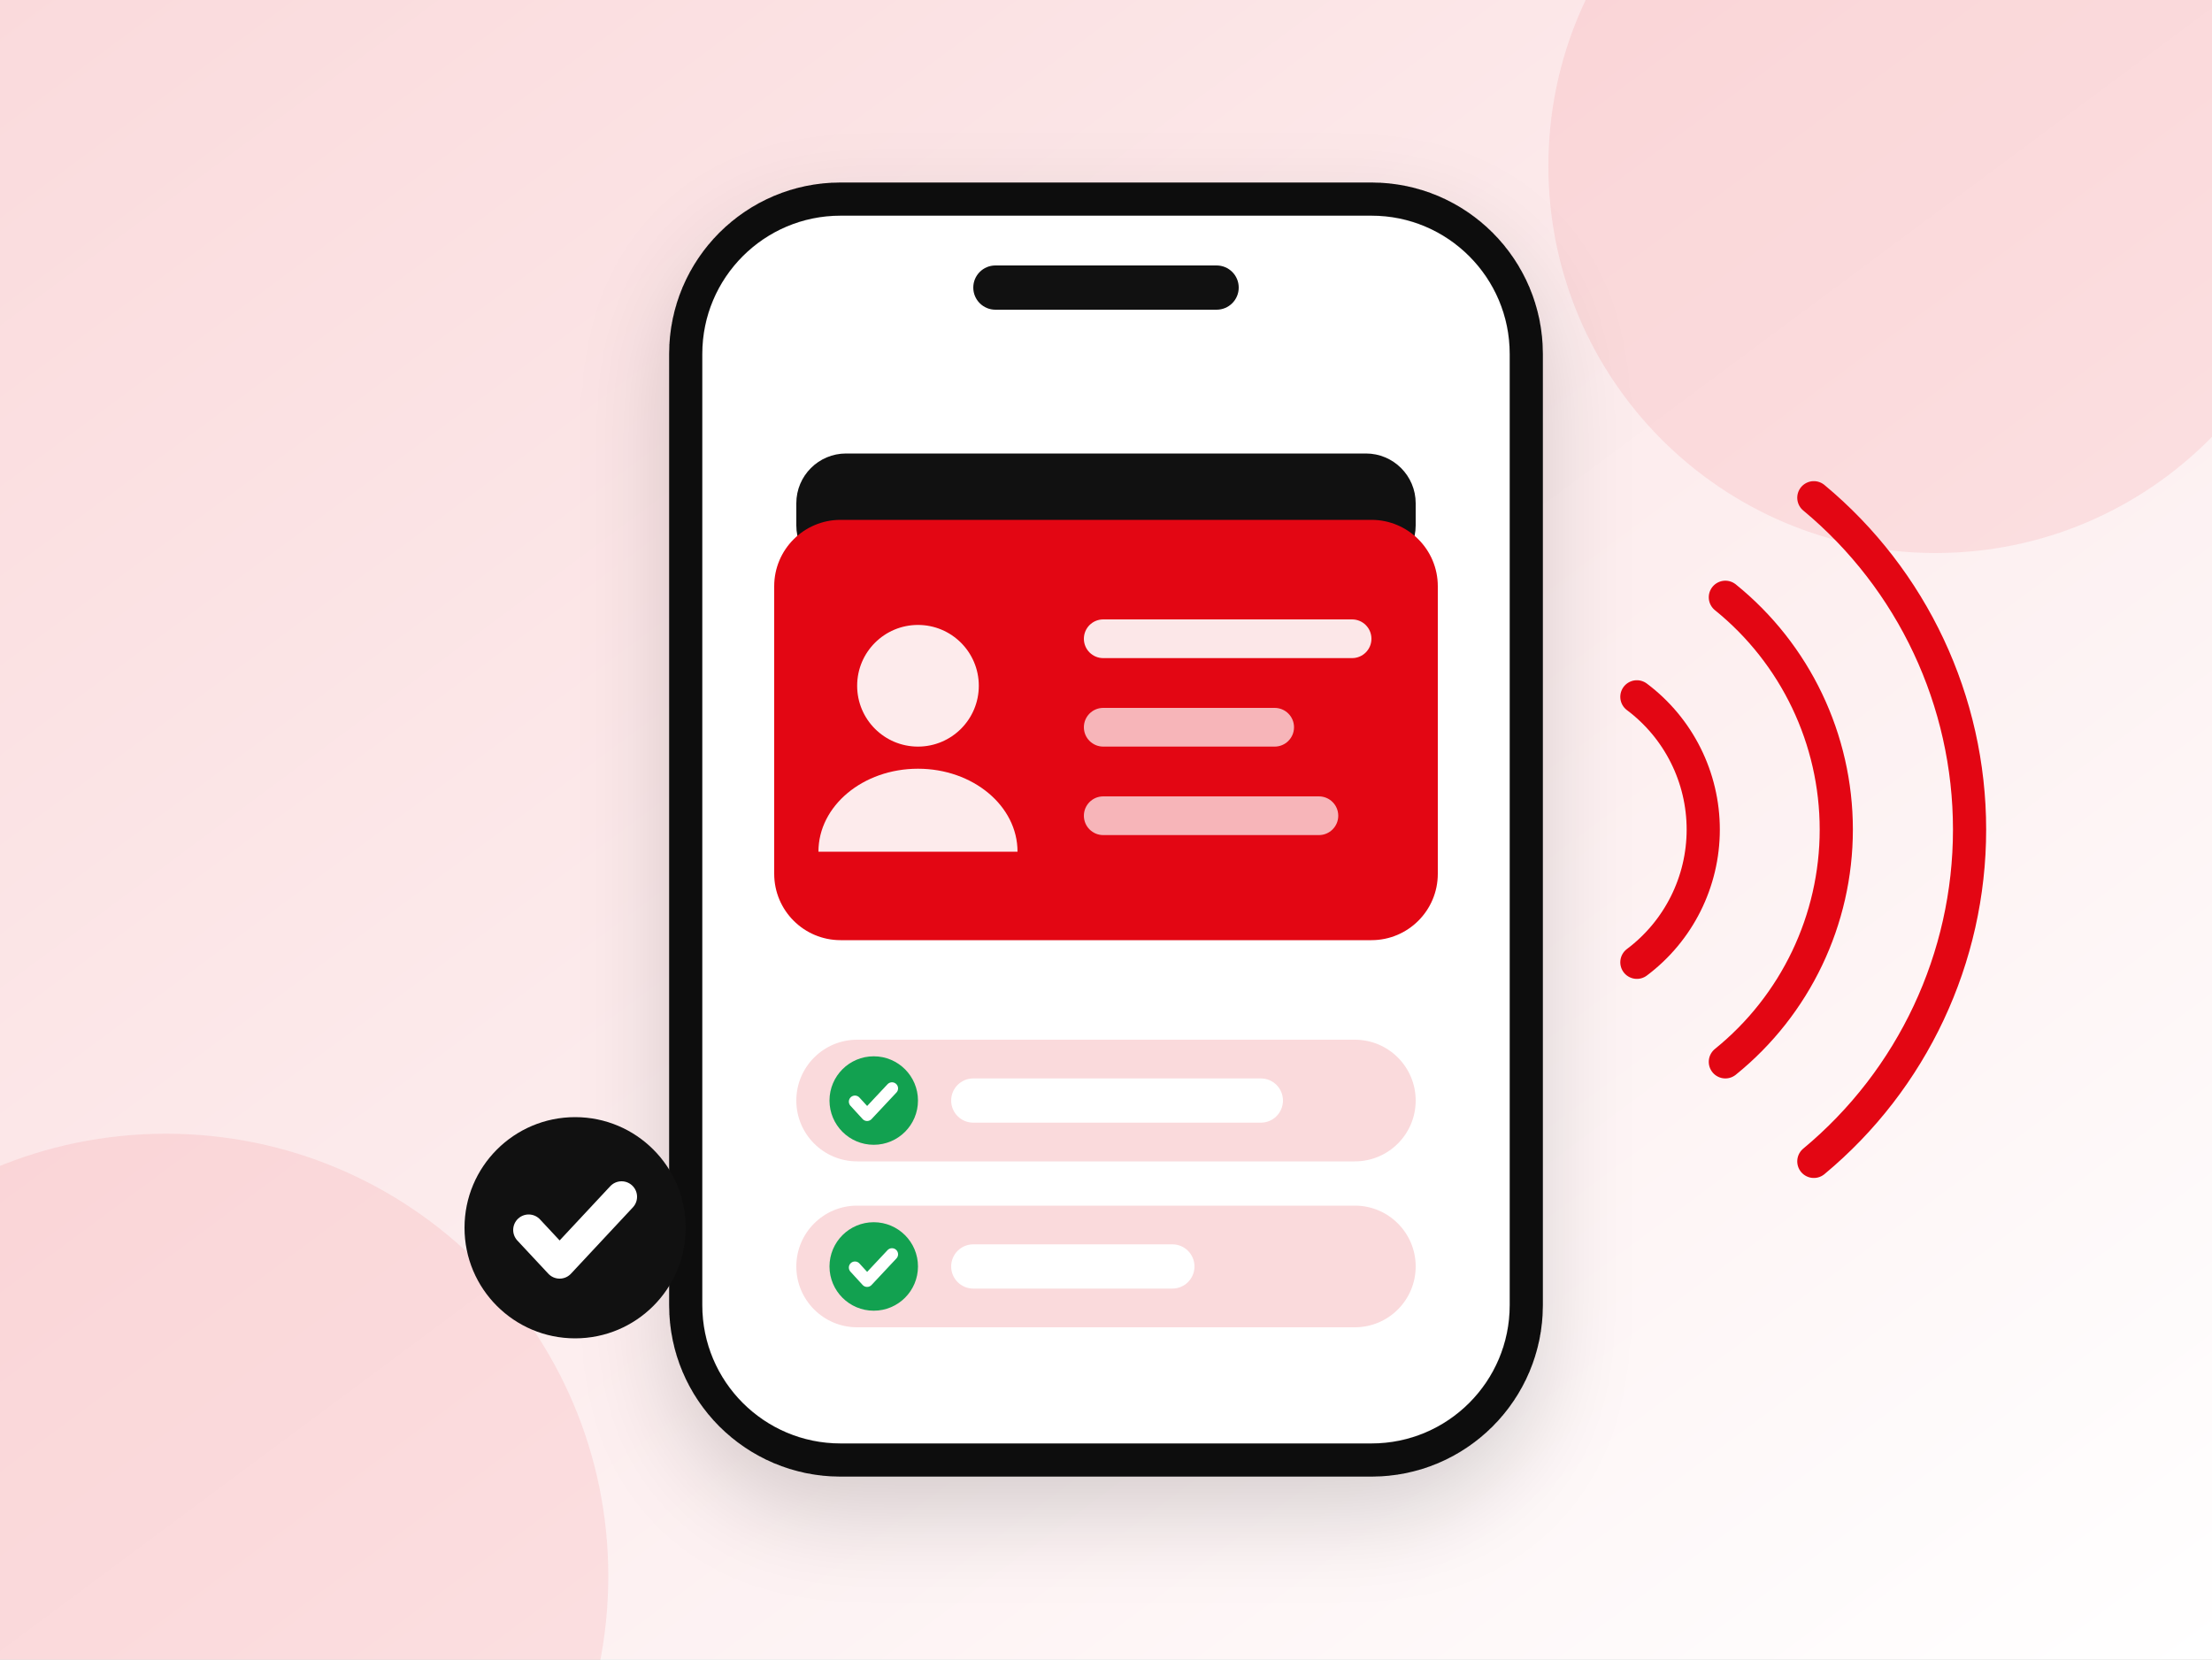
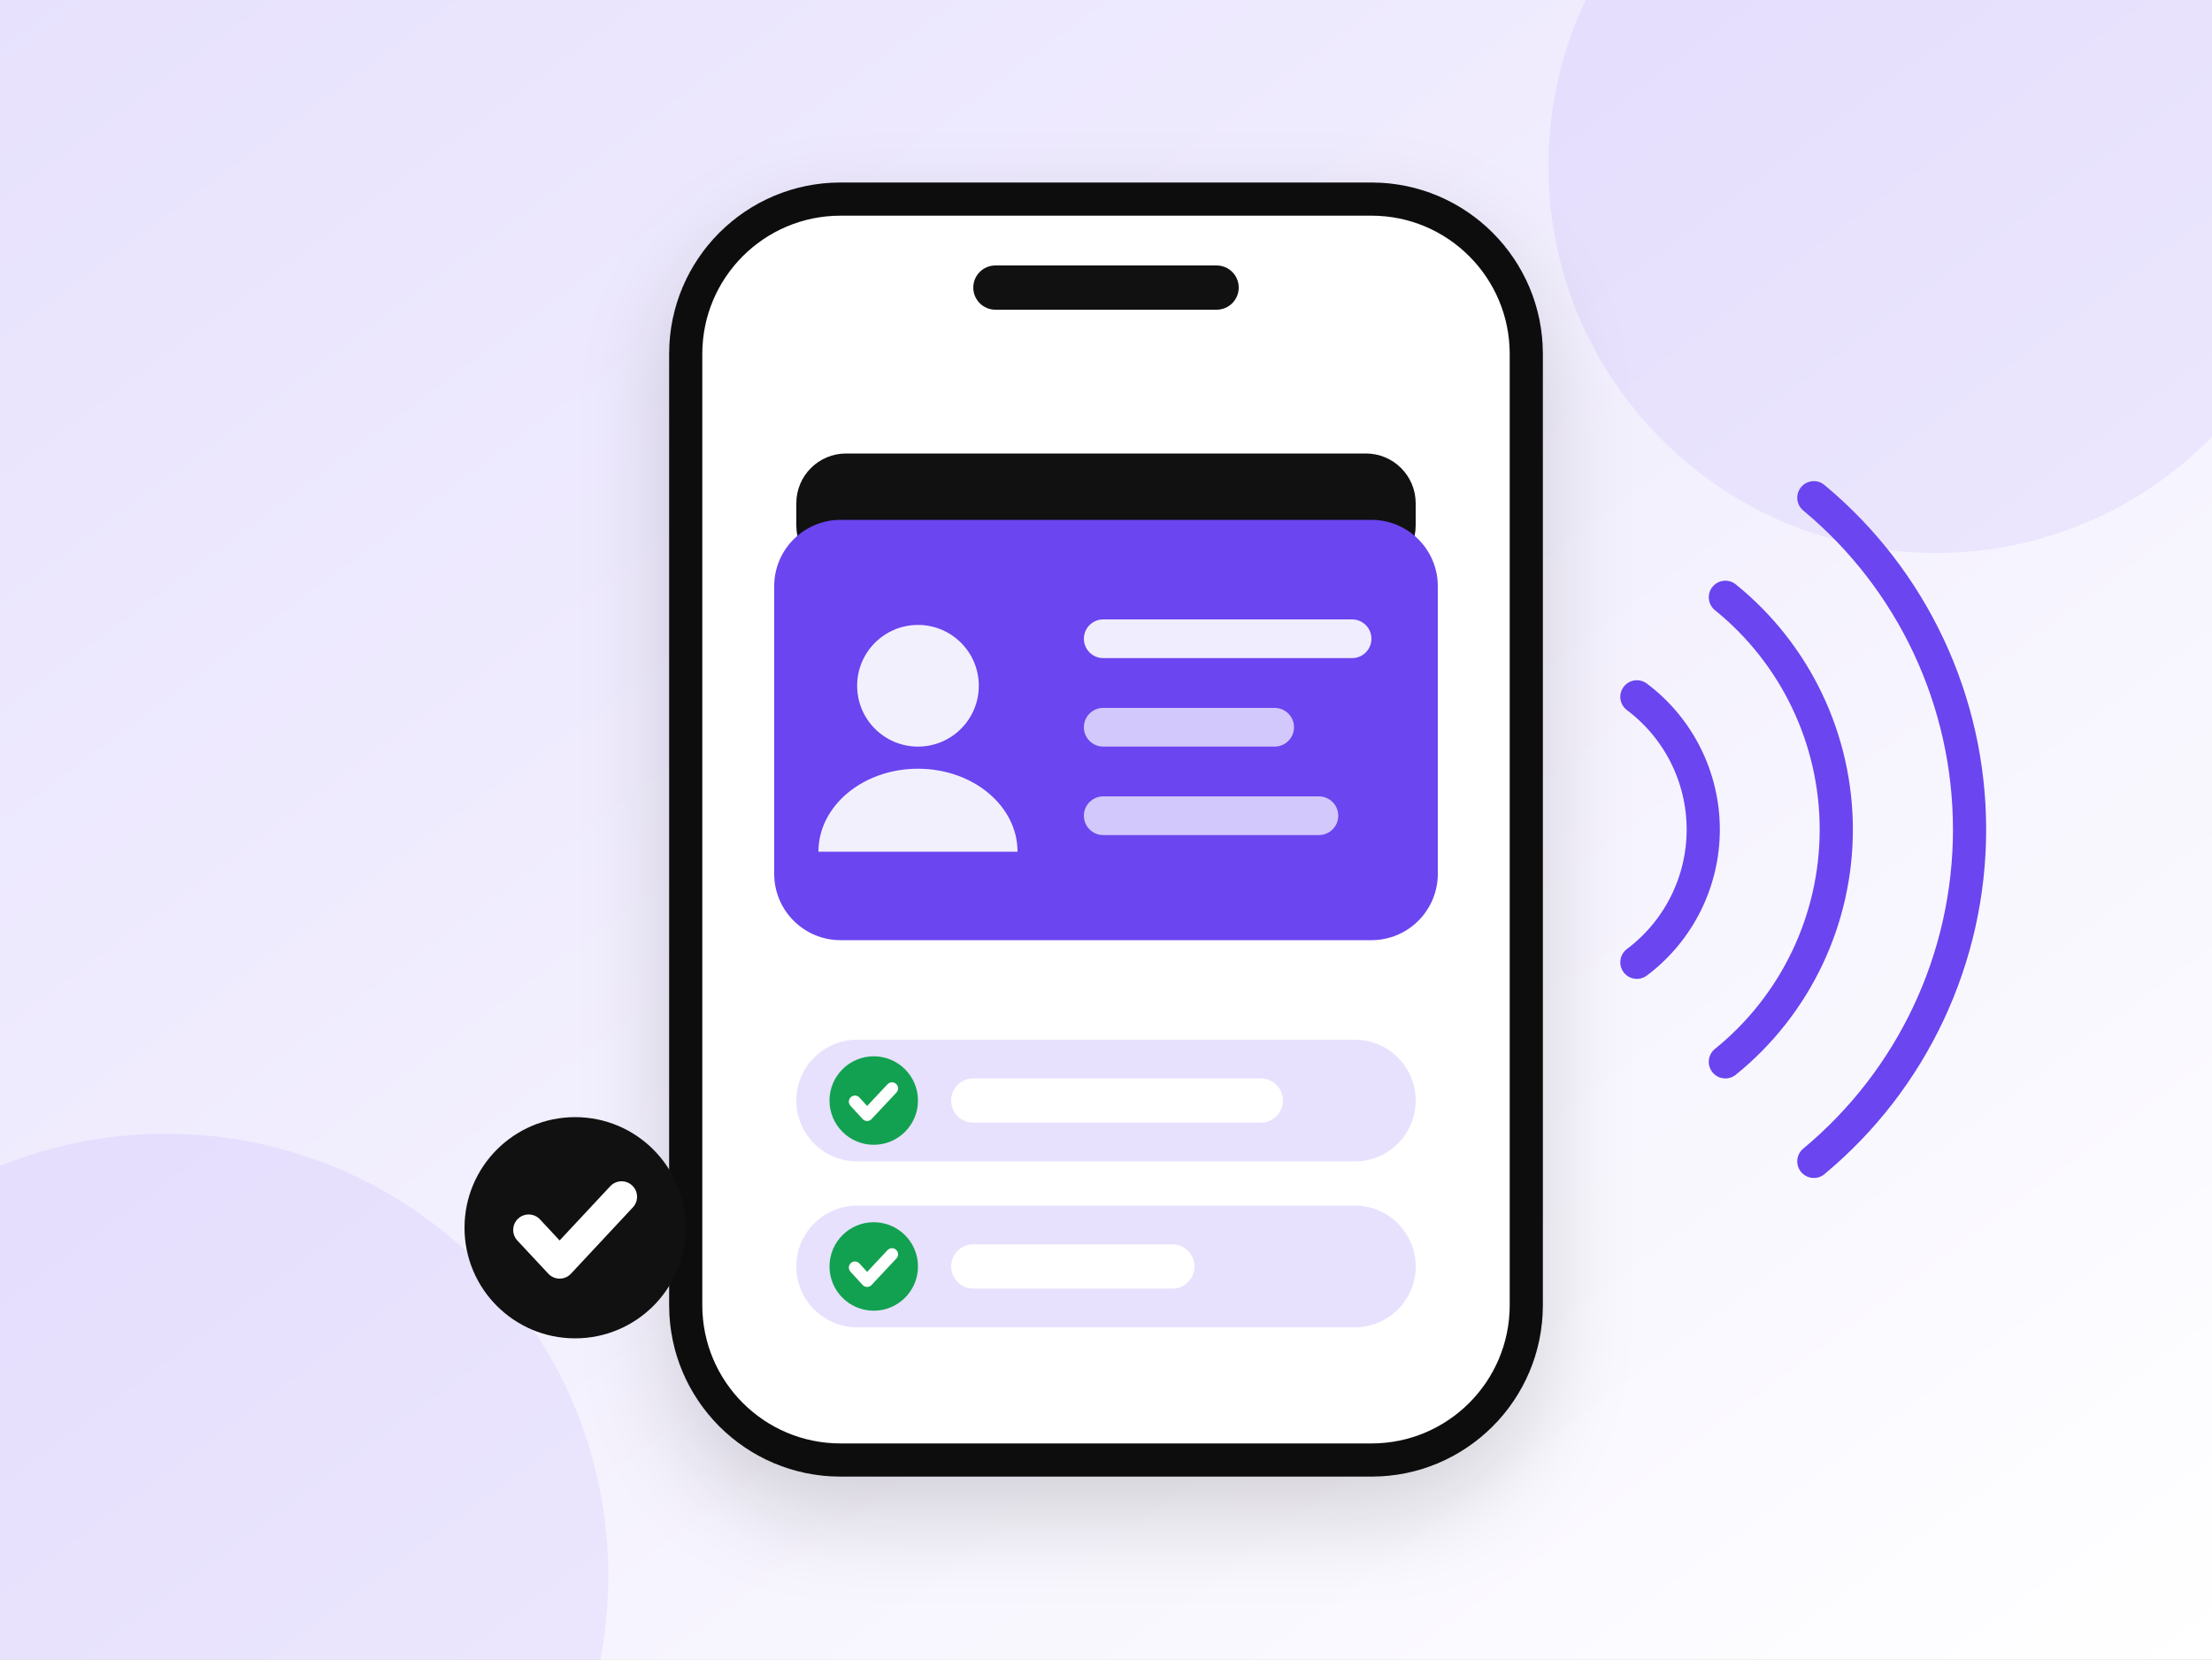
<svg xmlns="http://www.w3.org/2000/svg" viewBox="0 0 400 300" width="1200" height="900" role="img" aria-hidden="true">
  <defs>
    <linearGradient id="bg" x1="0" y1="0" x2="1" y2="1">
-       <stop offset="0" stop-color="#FADADC" />
+       <stop offset="0" stop-color="#E7E1FD" />
      <stop offset="1" stop-color="#fff" />
    </linearGradient>
    <filter id="s" x="-25%" y="-25%" width="150%" height="160%">
      <feDropShadow dx="0" dy="7" stdDeviation="8" flood-color="#111" flood-opacity=".15" />
    </filter>
  </defs>
  <style>
.fl{animation:fl 5s ease-in-out infinite}.fl2{animation:fl 6.5s ease-in-out -2s infinite}
.da{stroke-dasharray:7 9;animation:da 1.2s linear infinite}
.pu{animation:pu 2.6s ease-in-out infinite;transform-box:fill-box;transform-origin:center}
.wv{animation:wv 2.4s ease-in-out infinite}.wv2{animation:wv 2.4s ease-in-out .4s infinite}.wv3{animation:wv 2.4s ease-in-out .8s infinite}
.sw{animation:sw 6s ease-in-out infinite;transform-origin:200px 76px}
.ch{animation:ch 2s ease-in-out infinite}.ch2{animation:ch 2s ease-in-out .3s infinite}.ch3{animation:ch 2s ease-in-out .6s infinite}
@keyframes fl{50%{transform:translateY(-6px)}}
@keyframes da{to{stroke-dashoffset:-16}}
@keyframes pu{50%{transform:scale(1.18);opacity:.55}}
@keyframes wv{0%,100%{opacity:.25}50%{opacity:1}}
@keyframes sw{0%,100%{transform:rotate(-3deg)}50%{transform:rotate(3deg)}}
@keyframes ch{0%,100%{opacity:.3}50%{opacity:1}}
@media (prefers-reduced-motion:reduce){*{animation:none!important}}
</style>
  <rect width="400" height="300" fill="url(#bg)" />
-   <circle cx="350" cy="30" r="70" fill="#E30613" opacity=".08" />
-   <circle cx="30" cy="285" r="80" fill="#E30613" opacity=".08" />
+   <circle cx="350" cy="30" r="70" fill="#6A45F0" opacity=".08" />
+   <circle cx="30" cy="285" r="80" fill="#6A45F0" opacity=".08" />
  <g class="fl">
    <rect x="124" y="36" width="152" height="228" rx="28" fill="#fff" stroke="#111" stroke-width="6" filter="url(#s)" />
    <rect x="176" y="48" width="48" height="8" rx="4" fill="#111" />
    <rect x="144" y="82" width="112" height="22" rx="9" fill="#111" />
-     <rect x="140" y="94" width="120" height="76" rx="12" fill="#E30613" />
+     <rect x="140" y="94" width="120" height="76" rx="12" fill="#6A45F0" />
    <circle cx="166" cy="124" r="11" fill="#fff" opacity=".92" />
    <path d="M148 154a18 15 0 0 1 36 0z" fill="#fff" opacity=".92" />
    <rect x="196" y="112" width="52" height="7" rx="3.5" fill="#fff" opacity=".9" />
    <rect x="196" y="128" width="38" height="7" rx="3.5" fill="#fff" opacity=".7" />
    <rect x="196" y="144" width="46" height="7" rx="3.5" fill="#fff" opacity=".7" />
-     <rect x="144" y="188" width="112" height="22" rx="11" fill="#FADADC" />
+     <rect x="144" y="188" width="112" height="22" rx="11" fill="#E7E1FD" />
    <circle cx="158" cy="199" r="8" fill="#12A150" />
    <path d="M154.6 199.2l2.2 2.4 4.5-4.8" fill="none" stroke="#fff" stroke-width="2.2" stroke-linecap="round" stroke-linejoin="round" />
    <rect x="172" y="195" width="60" height="8" rx="4" fill="#fff" />
-     <rect x="144" y="218" width="112" height="22" rx="11" fill="#FADADC" />
+     <rect x="144" y="218" width="112" height="22" rx="11" fill="#E7E1FD" />
    <circle cx="158" cy="229" r="8" fill="#12A150" />
    <path d="M154.6 229.2l2.2 2.4 4.5-4.8" fill="none" stroke="#fff" stroke-width="2.2" stroke-linecap="round" stroke-linejoin="round" />
    <rect x="172" y="225" width="44" height="8" rx="4" fill="#fff" />
  </g>
-   <g fill="none" stroke="#E30613" stroke-width="6" stroke-linecap="round">
+   <g fill="none" stroke="#6A45F0" stroke-width="6" stroke-linecap="round">
    <path class="wv" d="M296 126a30 30 0 0 1 0 48" />
    <path class="wv2" d="M312 108a54 54 0 0 1 0 84" />
    <path class="wv3" d="M328 90a78 78 0 0 1 0 120" />
  </g>
  <circle cx="104" cy="222" r="20" fill="#111" />
  <path d="M95.6 222.4l5.6 6.0 11.2-12.0" fill="none" stroke="#fff" stroke-width="5.6" stroke-linecap="round" stroke-linejoin="round" />
</svg>
